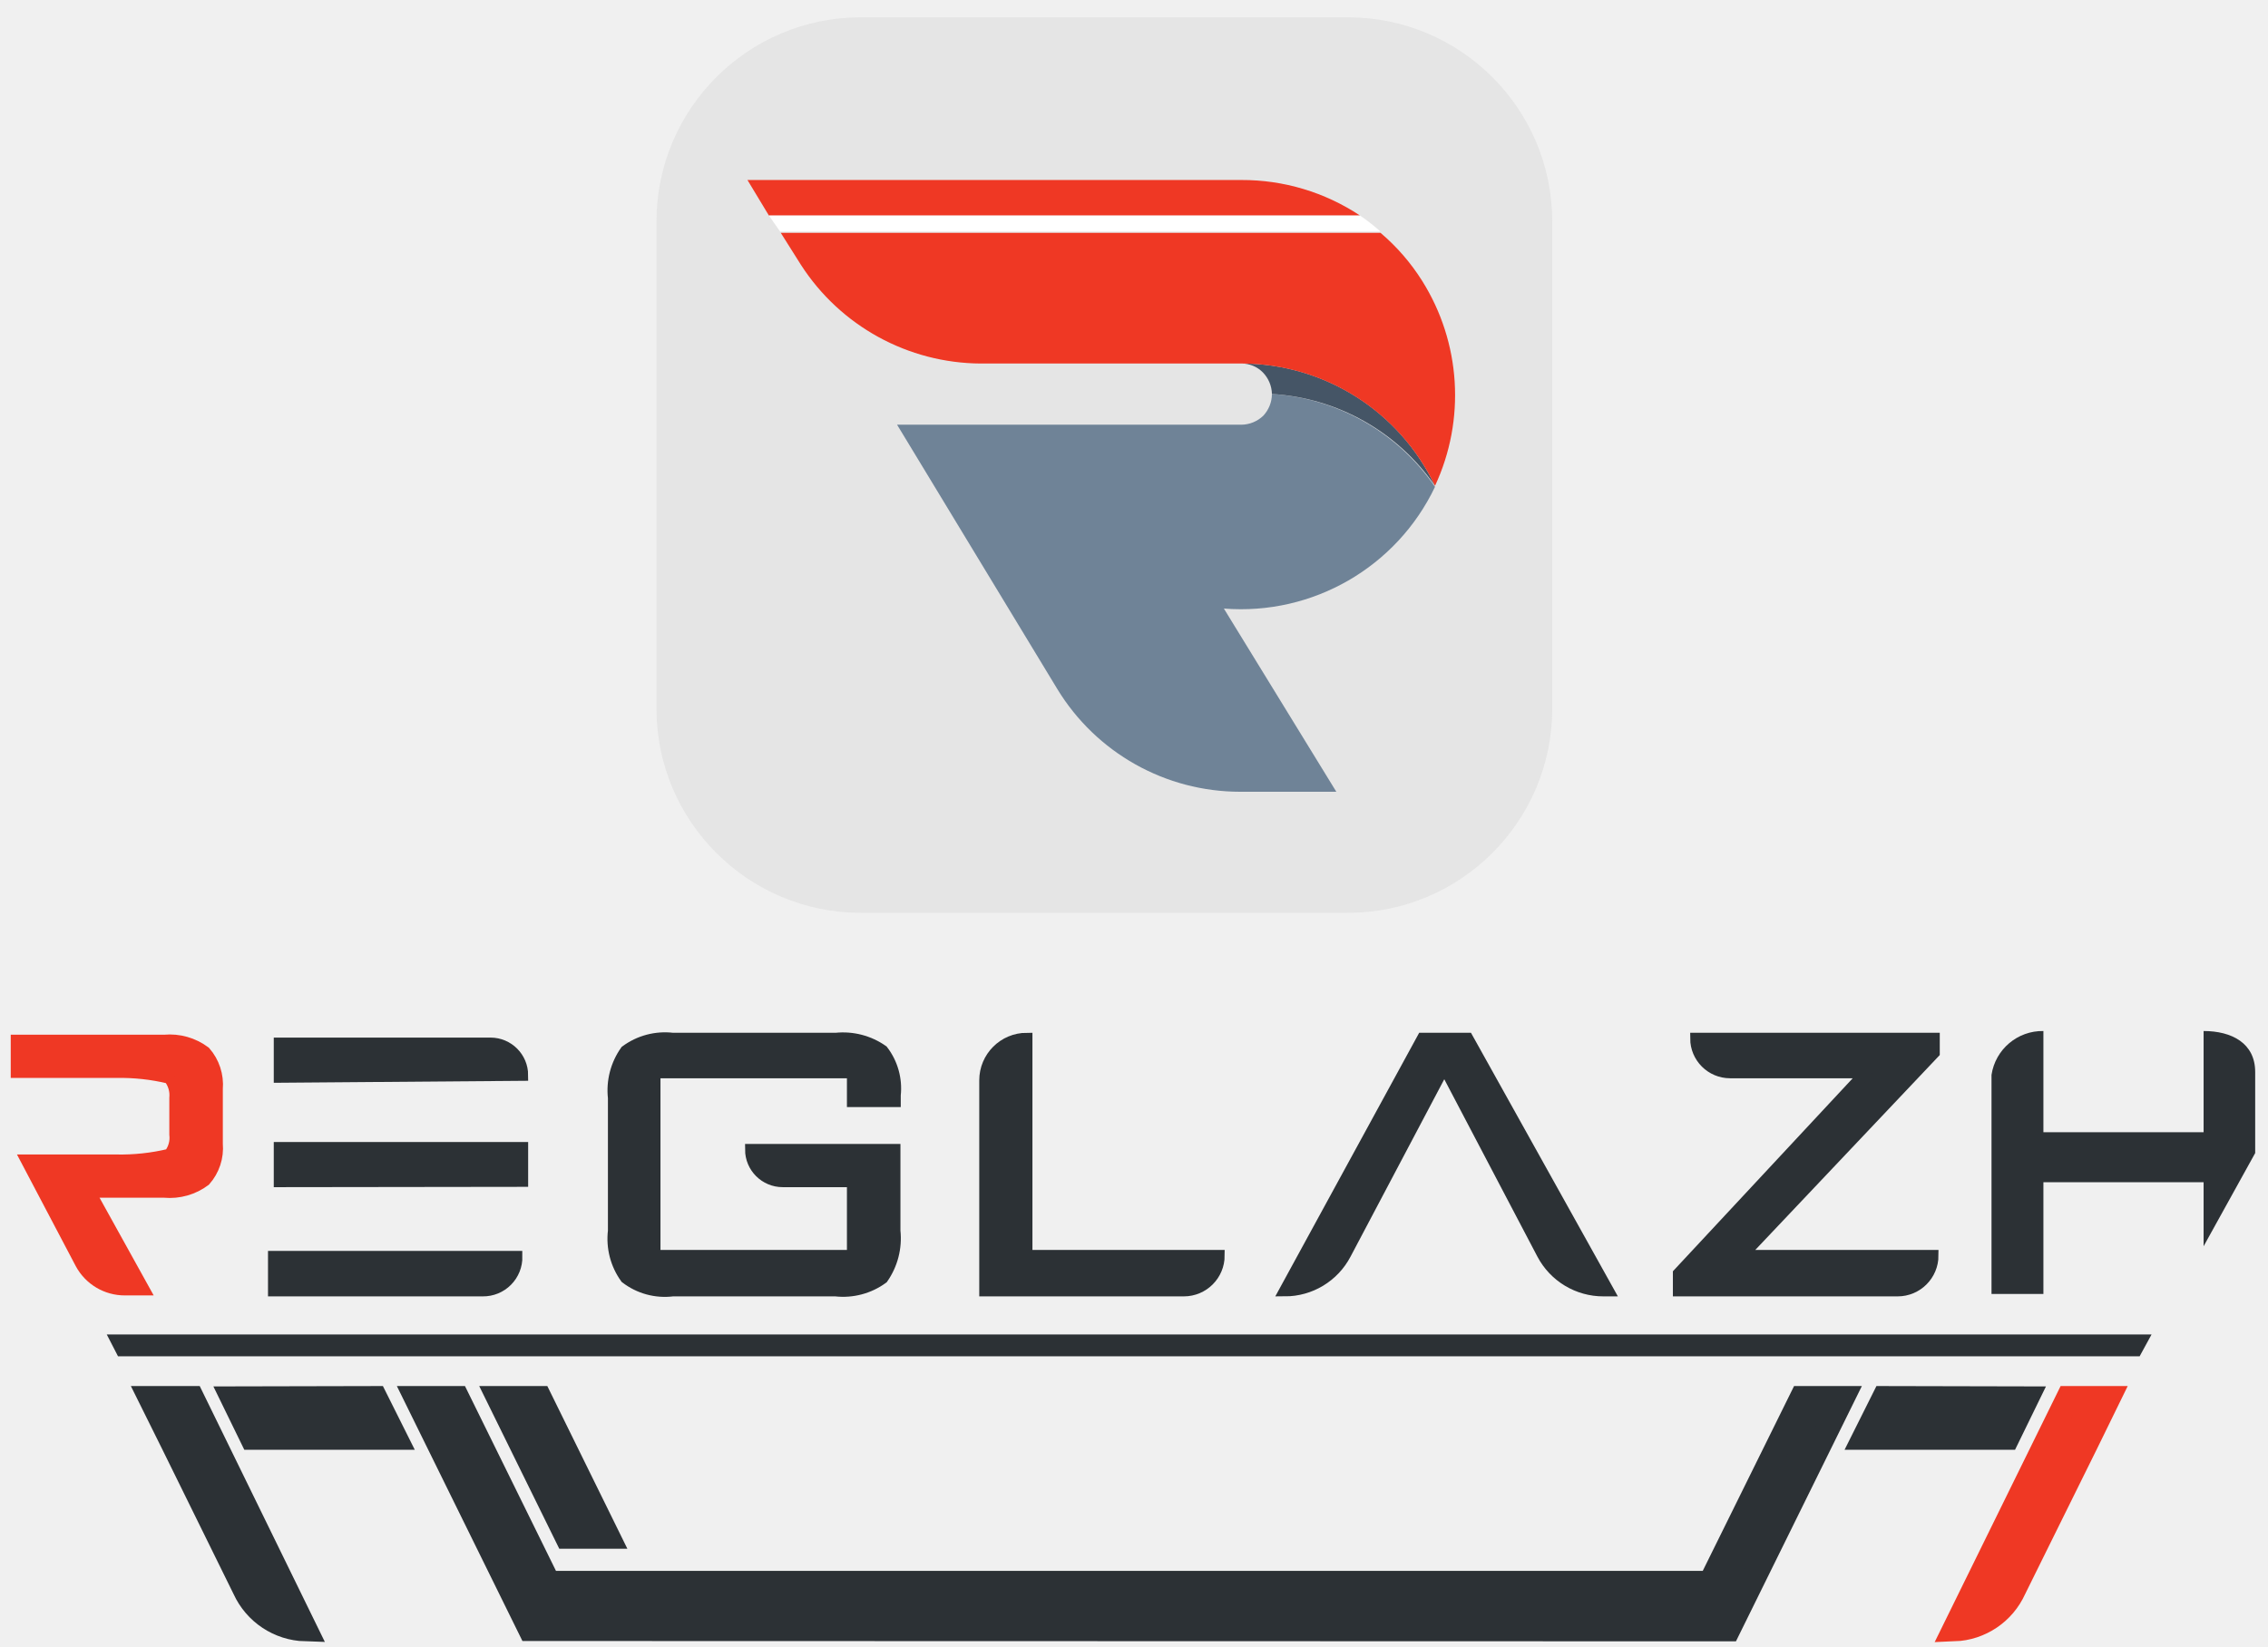
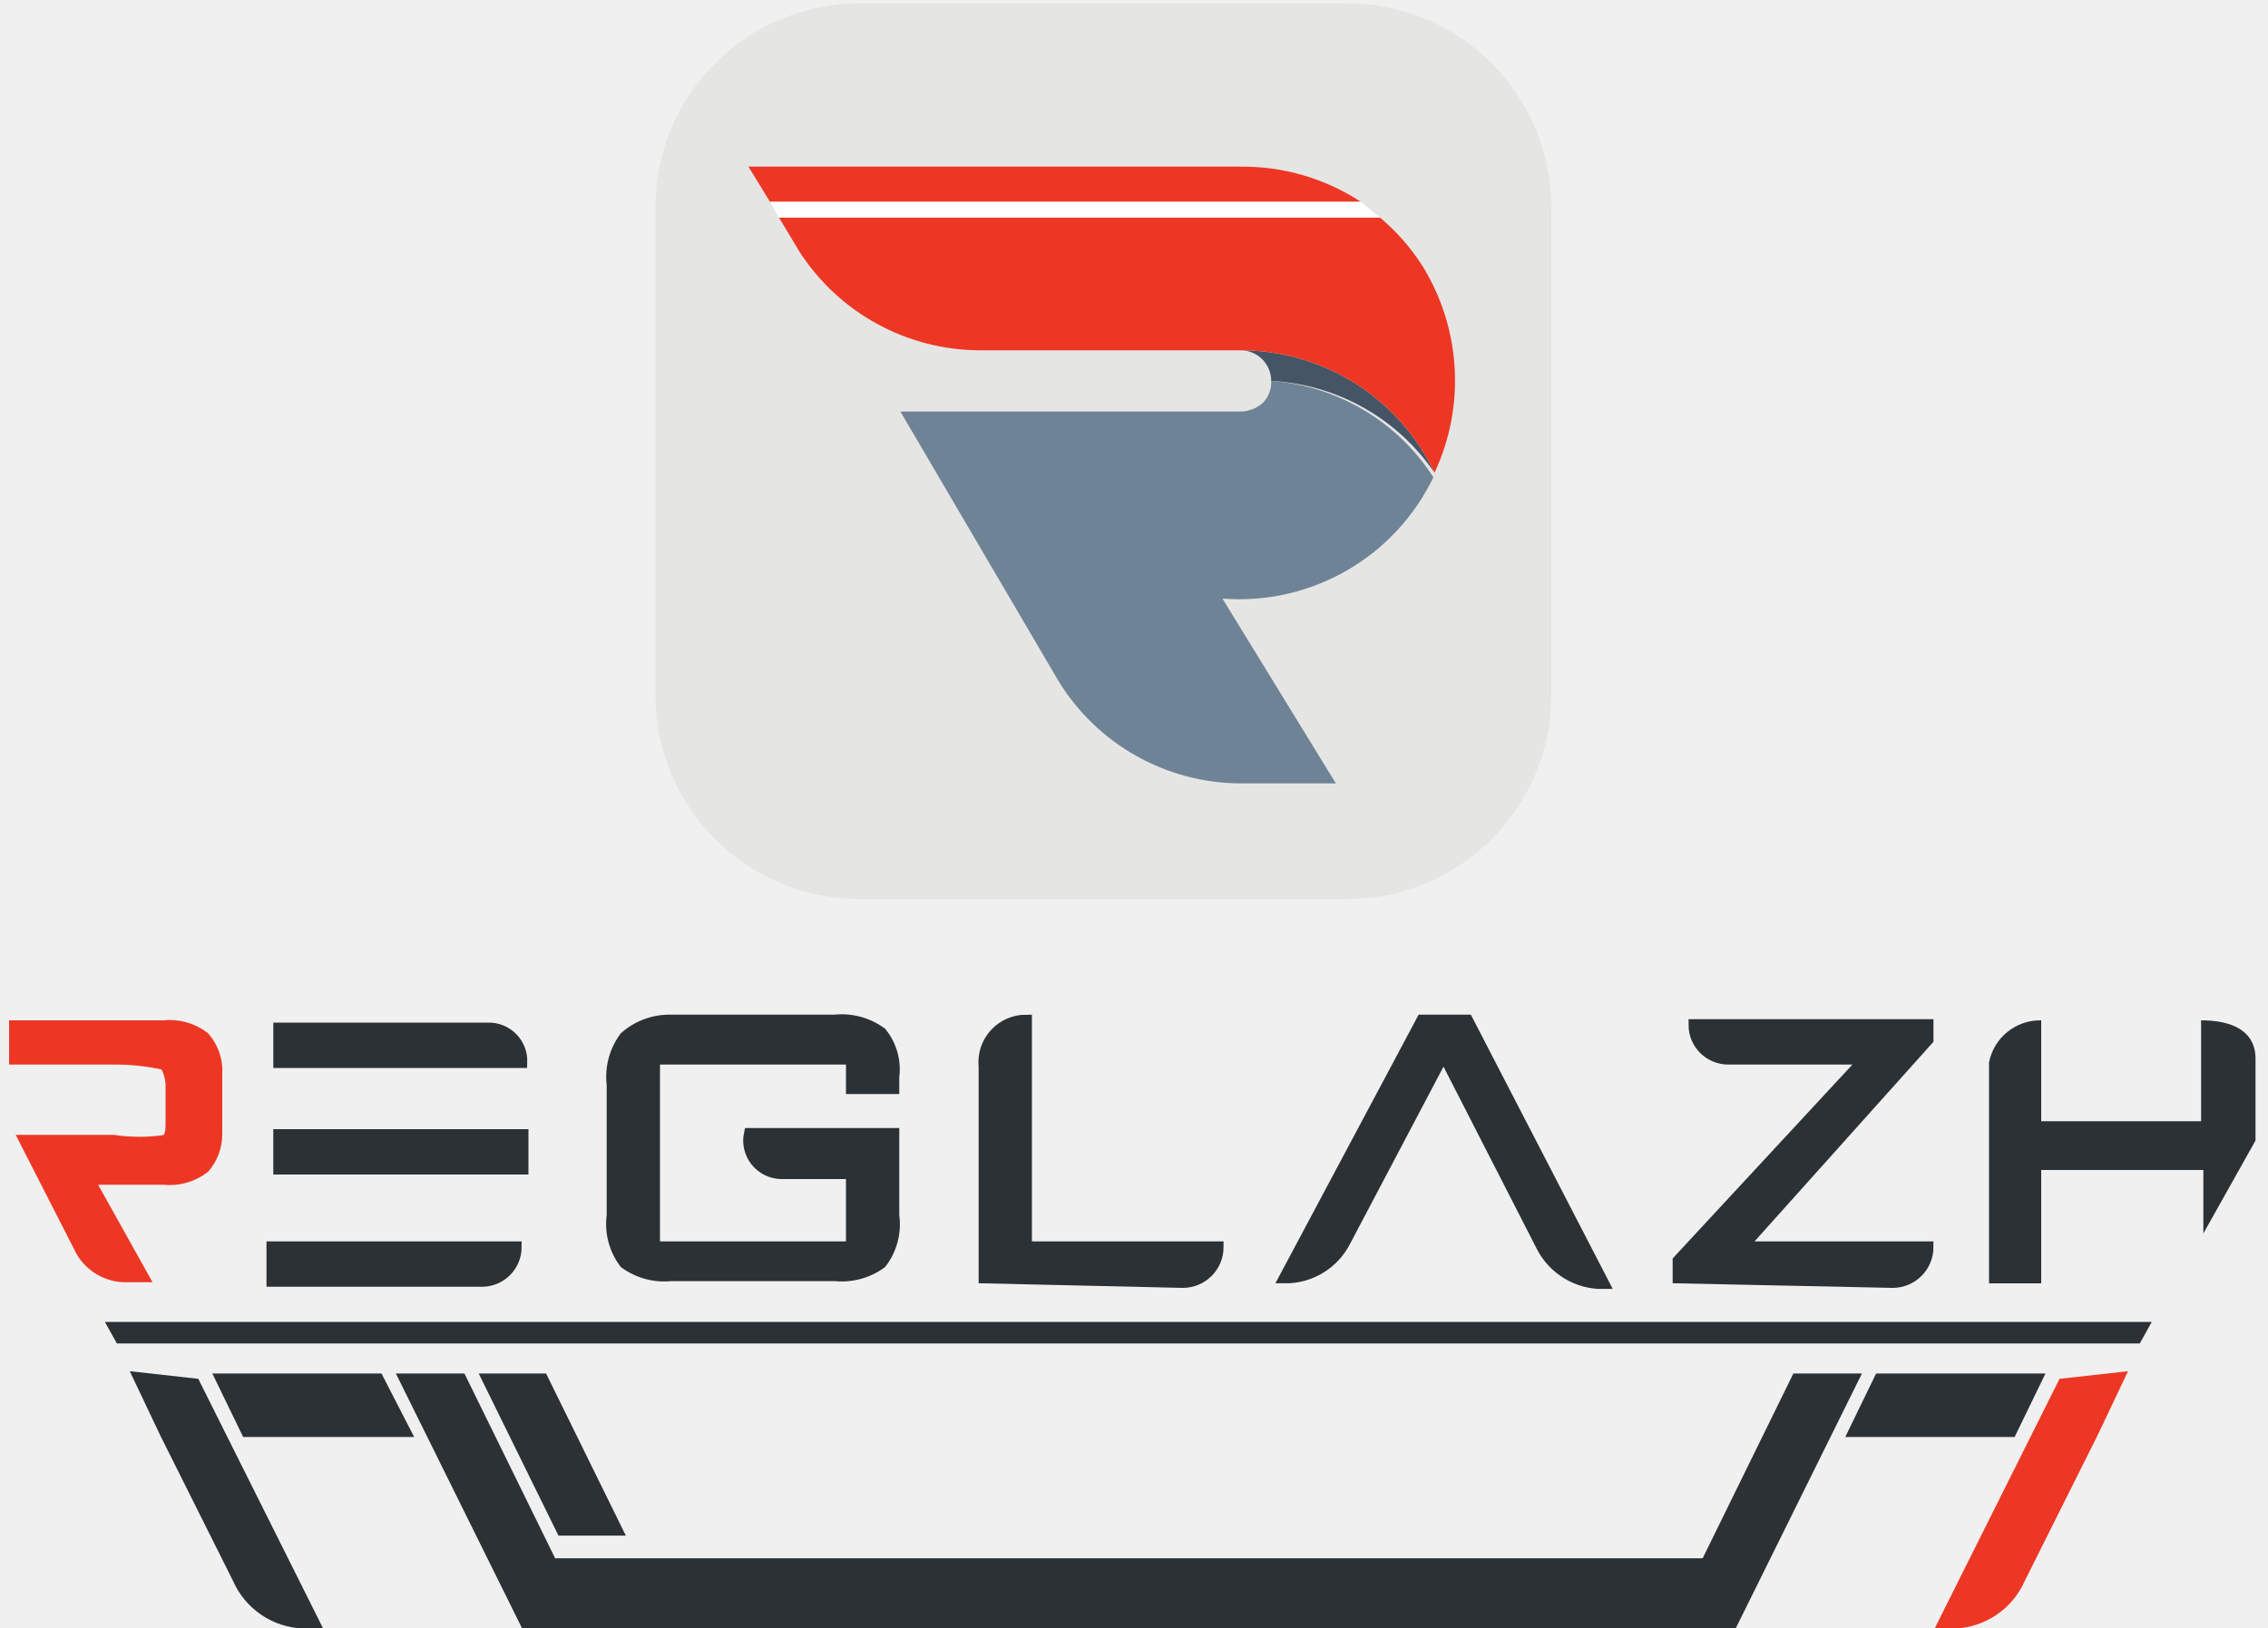
- <svg xmlns="http://www.w3.org/2000/svg" viewBox="0 0 70.79 51.41">
+ <svg xmlns="http://www.w3.org/2000/svg" id="Layer_1" data-name="Layer 1" viewBox="0 0 20 14.36">
  <defs>
-     <style>.cls-1,.cls-2,.cls-5{fill:#2c3135;}.cls-1,.cls-5{stroke:#2c3135;}.cls-1,.cls-3,.cls-5,.cls-6{stroke-miterlimit:10;}.cls-1,.cls-3{stroke-width:0.35px;}.cls-1,.cls-2,.cls-3,.cls-5,.cls-6,.cls-7,.cls-8,.cls-9{fill-rule:evenodd;}.cls-3,.cls-6,.cls-9{fill:#ef3824;}.cls-3,.cls-6{stroke:#ef3824;}.cls-4{fill:#e5e5e5;}.cls-5,.cls-6{stroke-width:0.75px;}.cls-7{fill:#6f8397;}.cls-8{fill:#455566;}.cls-10{fill:#fff;}</style>
+     <style>.cls-1,.cls-2,.cls-3,.cls-6{fill:#2c3135;}.cls-1,.cls-2,.cls-6{stroke:#2b3135;}.cls-1,.cls-2,.cls-4,.cls-6,.cls-7{stroke-miterlimit:10;}.cls-1,.cls-2,.cls-4{stroke-width:0.1px;}.cls-1,.cls-10,.cls-3,.cls-4,.cls-6,.cls-7,.cls-8,.cls-9{fill-rule:evenodd;}.cls-10,.cls-4,.cls-7{fill:#ed3724;}.cls-4,.cls-7{stroke:#ed3724;}.cls-5{fill:#e5e5e4;}.cls-6,.cls-7{stroke-width:0.21px;}.cls-8{fill:#6f8396;}.cls-9{fill:#455566;}.cls-11{fill:#fff;}</style>
  </defs>
-   <g id="Layer_10" data-name="Layer 10">
-     <path class="cls-1" d="M16.13,39.23H8.54V40.3h6.53A1.05,1.05,0,0,0,16.13,39.23Z" />
-     <polygon class="cls-1" points="3.62 41.84 3.79 42.17 66.68 42.17 66.86 41.84 3.62 41.84" />
-     <path class="cls-1" d="M16.31,33.57h0a1,1,0,0,0-1-1H8.72v1.06Z" />
-     <polygon class="cls-1" points="16.31 36.88 16.31 35.83 8.72 35.83 8.72 36.89 16.31 36.88" />
-     <path class="cls-1" d="M40.1,40.3h0A2.14,2.14,0,0,0,42,39.15l3.08-5.83,3.06,5.83a2.15,2.15,0,0,0,1.91,1.15h.15l-4.39-7.88H44.4Z" />
-     <path class="cls-1" d="M26.61,33.49H20.44V39.2h6.17V36.89H24.43a1,1,0,0,1-1-1h4.5v2.54a2.18,2.18,0,0,1-.38,1.48,2.09,2.09,0,0,1-1.47.39H21a2,2,0,0,1-1.47-.4,2.09,2.09,0,0,1-.38-1.47V34.28a2.13,2.13,0,0,1,.38-1.47A2.06,2.06,0,0,1,21,32.42h5.09a2.15,2.15,0,0,1,1.46.38,1.94,1.94,0,0,1,.39,1.39v.2H26.61v-.9Z" />
-     <path class="cls-1" d="M52.39,40.3v-.54l5.84-6.27H54a1.07,1.07,0,0,1-1.07-1.07h7.44v.45L54.38,39.2h5.95a1.1,1.1,0,0,1-1.1,1.1Z" />
-     <path class="cls-1" d="M30.74,40.3V33.73a1.31,1.31,0,0,1,1.31-1.31h0V39.2h6a1.1,1.1,0,0,1-1.1,1.1Z" />
-     <path class="cls-2" d="M70.39,33.47V36l-1.61,2.91v-2h-5v3.49H62.16V33.56a1.61,1.61,0,0,1,1.62-1.37v3.16h5V32.19h0C69.66,32.19,70.39,32.57,70.39,33.47Z" />
-     <path class="cls-3" d="M3.9,40.27h.6L2.81,37.22H5.13a1.84,1.84,0,0,0,1.27-.36,1.53,1.53,0,0,0,.38-1.15V34a1.56,1.56,0,0,0-.38-1.16,1.84,1.84,0,0,0-1.27-.36H.51v1H3.63a6.49,6.49,0,0,1,1.65.18.87.87,0,0,1,.18.62v1.14a.85.85,0,0,1-.17.62,6.52,6.52,0,0,1-1.66.18H.82l1.7,3.23A1.56,1.56,0,0,0,3.9,40.27Z" />
-     <rect class="cls-4" x="20.49" y="0.54" width="27.96" height="27.96" rx="6.38" ry="6.38" />
-     <polygon class="cls-5" points="12.34 44.89 7.86 44.89 7.26 43.66 11.72 43.65 12.34 44.89" />
-     <polygon class="cls-5" points="53.95 50.87 57.51 43.65 56.23 43.65 53.38 49.42 17.12 49.42 14.28 43.65 12.99 43.65 16.54 50.86 53.95 50.87" />
-     <polygon class="cls-5" points="13.72 44.61 13.71 44.61 13.71 44.61 13.71 44.61 13.72 44.61" />
-     <polygon class="cls-5" points="18.98 47.98 16.85 43.65 15.56 43.65 17.69 47.98 18.98 47.98" />
-     <path class="cls-6" d="M65.81,43.65l-.69,1.41-2.25,4.55A2.14,2.14,0,0,1,61,50.87l3.55-7.22Z" />
-     <polygon class="cls-5" points="58.18 44.89 62.66 44.89 63.26 43.66 58.8 43.65 58.18 44.89" />
-     <path class="cls-5" d="M4.69,43.65l.7,1.41,2.24,4.55a2.16,2.16,0,0,0,1.9,1.26L6,43.65Z" />
-     <path class="cls-7" d="M39.7,12.3a1,1,0,0,1-.27.68,1,1,0,0,1-.68.28H28l5,8.25a6.68,6.68,0,0,0,5.71,3.21h3L38.2,19a6.71,6.71,0,0,0,6.59-3.8A6.69,6.69,0,0,0,39.7,12.3Z" />
-     <path class="cls-8" d="M38.75,11.35a.93.93,0,0,1,.67.28,1,1,0,0,1,.28.67,6.67,6.67,0,0,1,5.09,2.87A6.68,6.68,0,0,0,38.75,11.35Z" />
-     <path class="cls-9" d="M42.45,6.73H24l-.67-1.11H38.75A6.65,6.65,0,0,1,42.45,6.73Z" />
-     <path class="cls-9" d="M44.79,15.17a6.7,6.7,0,0,0-6-3.82H30.61A6.72,6.72,0,0,1,25,8.27l-.63-1H43.09a6.51,6.51,0,0,1,1.3,1.5A6.71,6.71,0,0,1,44.79,15.17Z" />
-     <path class="cls-10" d="M43.09,7.23H24.35L24,6.73H42.45A6.12,6.12,0,0,1,43.09,7.23Z" />
-   </g>
+   <path class="cls-1" d="M4.55,11H2.4v.3H4.25A.3.3,0,0,0,4.55,11Z" />
+   <polygon class="cls-1" points="1.01 11.71 1.06 11.8 18.84 11.8 18.89 11.71 1.01 11.71" />
+   <path class="cls-1" d="M4.6,9.37h0a.29.29,0,0,0-.3-.3H2.46v.3Z" />
+   <rect class="cls-2" x="2.46" y="10.01" width="2.15" height="0.3" />
+   <path class="cls-1" d="M11.33,11.27h0a.59.59,0,0,0,.53-.32l.87-1.65L13.6,11a.6.6,0,0,0,.54.32h0L12.94,9h-.4Z" />
+   <path class="cls-1" d="M7.51,9.34H5.77V11H7.51v-.65H6.89A.29.29,0,0,1,6.61,10H7.88v.72a.56.56,0,0,1-.11.42.59.59,0,0,1-.41.11H5.92a.59.59,0,0,1-.41-.11.57.57,0,0,1-.11-.42V9.57a.59.59,0,0,1,.11-.42A.59.59,0,0,1,5.92,9H7.36a.59.59,0,0,1,.41.11.51.51,0,0,1,.11.39V9.6H7.51V9.34Z" />
+   <path class="cls-1" d="M14.8,11.27v-.15l1.65-1.78H15.24a.3.3,0,0,1-.3-.3H17v.13L15.36,11H17a.31.31,0,0,1-.31.31Z" />
+   <path class="cls-1" d="M8.68,11.27V9.41A.37.37,0,0,1,9.05,9h0V11h1.69a.31.31,0,0,1-.31.31Z" />
+   <path class="cls-3" d="M19.89,9.34v.72l-.46.82v-.56H18v1h-.46V9.37A.46.46,0,0,1,18,9v.89h1.41V9h0C19.68,9,19.89,9.09,19.89,9.34Z" />
+   <path class="cls-4" d="M1.09,11.26h.17L.78,10.4h.66a.5.5,0,0,0,.36-.1A.45.45,0,0,0,1.91,10V9.48a.45.45,0,0,0-.11-.33.5.5,0,0,0-.36-.1H.13v.29H1a2,2,0,0,1,.46.05s.05.09.05.18v.32c0,.08,0,.14-.05.17a1.54,1.54,0,0,1-.46,0H.22L.7,11A.45.45,0,0,0,1.09,11.26Z" />
+   <rect class="cls-5" x="5.78" y="0.03" width="7.9" height="7.9" rx="1.8" ry="1.8" />
+   <polygon class="cls-6" points="3.48 12.57 2.21 12.57 2.04 12.22 3.3 12.22 3.48 12.57" />
+   <polygon class="cls-6" points="15.24 14.26 16.25 12.22 15.88 12.22 15.08 13.85 4.83 13.85 4.03 12.22 3.66 12.22 4.67 14.26 15.24 14.26" />
+   <polygon class="cls-6" points="5.35 13.44 4.75 12.22 4.39 12.22 4.99 13.44 5.35 13.44" />
+   <path class="cls-7" d="M18.59,12.22l-.19.4-.64,1.28a.6.6,0,0,1-.53.36l1-2Z" />
+   <polygon class="cls-6" points="16.44 12.57 17.7 12.57 17.87 12.22 16.61 12.22 16.44 12.57" />
+   <path class="cls-6" d="M1.32,12.22l.19.4.64,1.28a.6.6,0,0,0,.53.36l-1-2Z" />
+   <path class="cls-8" d="M11.21,3.36a.26.26,0,0,1-.07.19.3.3,0,0,1-.2.08h-3L9.33,6a1.89,1.89,0,0,0,1.61.91h.84l-1-1.63a1.9,1.9,0,0,0,1.86-1.07A1.86,1.86,0,0,0,11.21,3.36Z" />
+   <path class="cls-9" d="M10.94,3.09a.27.27,0,0,1,.27.27,1.86,1.86,0,0,1,1.44.81A1.89,1.89,0,0,0,10.94,3.09Z" />
+   <path class="cls-10" d="M12,1.78H6.79L6.6,1.47h4.34A1.9,1.9,0,0,1,12,1.78Z" />
+   <path class="cls-10" d="M12.65,4.17a1.89,1.89,0,0,0-1.71-1.08H8.64a1.9,1.9,0,0,1-1.59-.87l-.18-.3h5.3a1.86,1.86,0,0,1,.37.42A1.92,1.92,0,0,1,12.65,4.17Z" />
+   <path class="cls-11" d="M12.17,1.92H6.87l-.08-.14H12Z" />
</svg>
